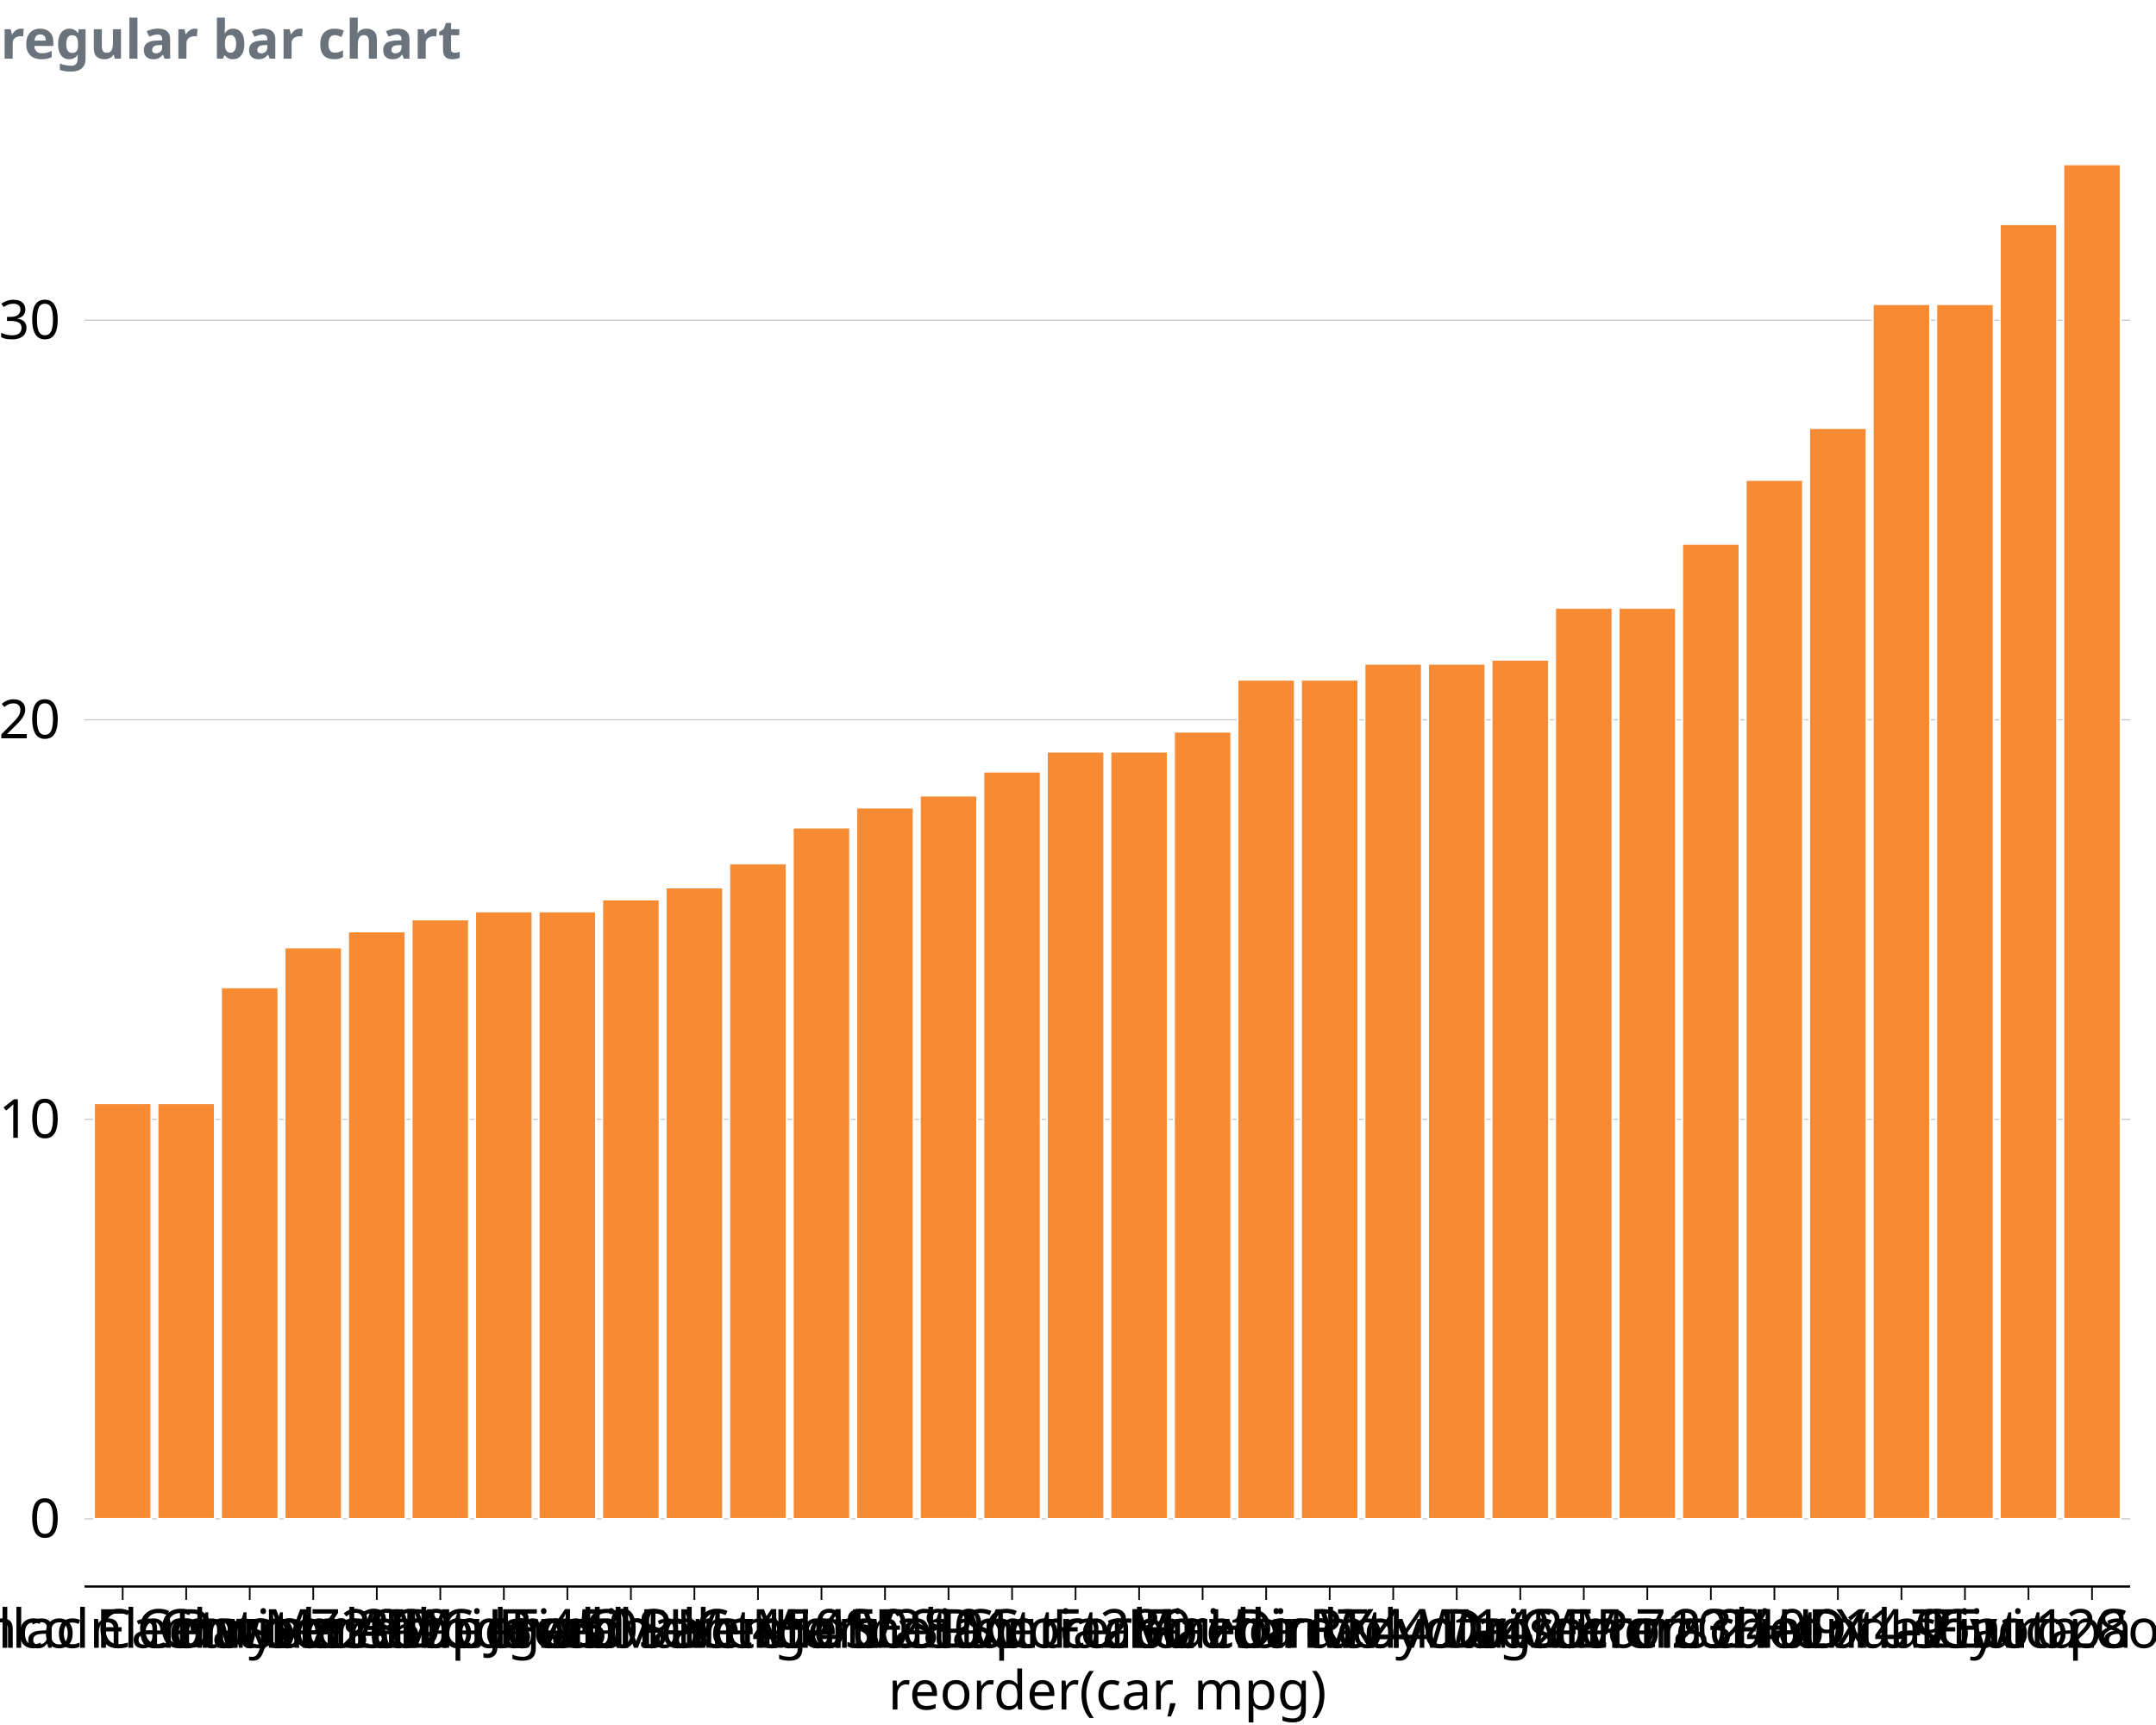
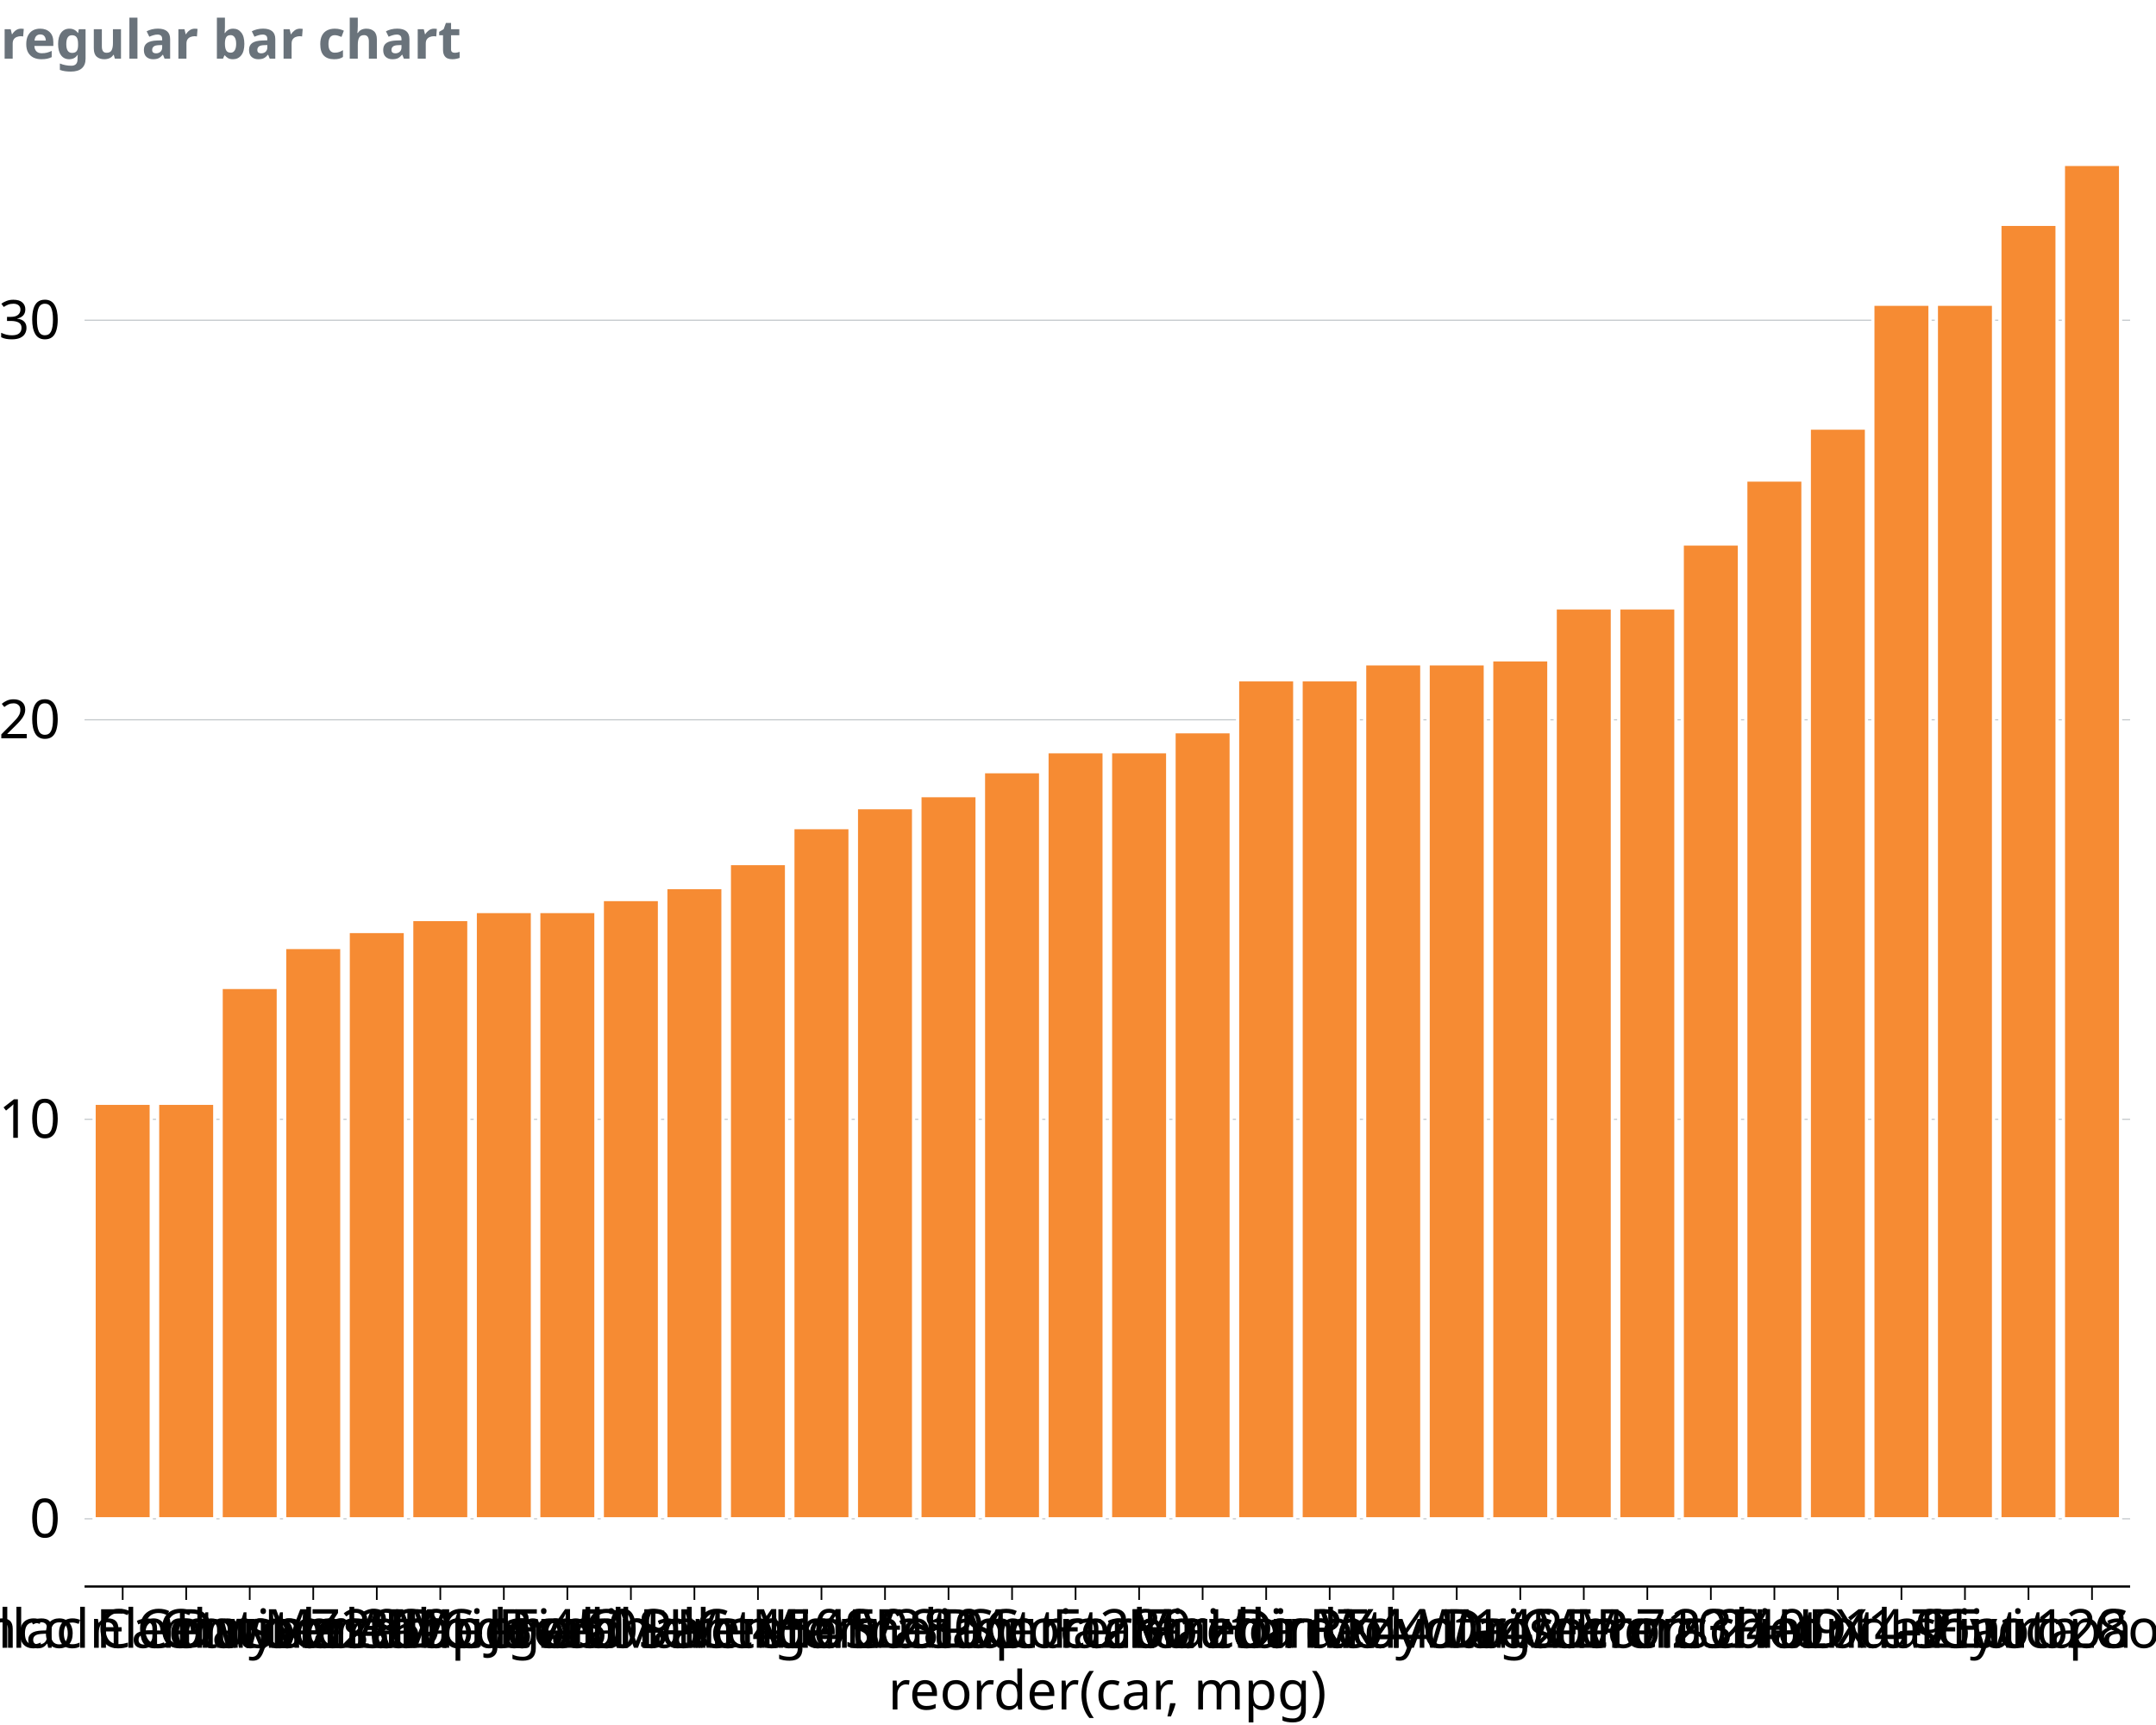
<svg xmlns="http://www.w3.org/2000/svg" class="svglite" data-engine-version="2.0" width="720.00pt" height="576.00pt" viewBox="0 0 720.00 576.00">
  <defs>
    <style type="text/css">
    .svglite line, .svglite polyline, .svglite polygon, .svglite path, .svglite rect, .svglite circle {
      fill: none;
      stroke: #000000;
      stroke-linecap: round;
      stroke-linejoin: round;
      stroke-miterlimit: 10.00;
    }
  </style>
  </defs>
  <rect width="100%" height="100%" style="stroke: none; fill: #FFFFFF;" />
  <defs>
    <clipPath id="cpMC4wMHw3MjAuMDB8MC4wMHw1NzYuMDA=">
      <rect x="0.00" y="0.00" width="720.00" height="576.00" />
    </clipPath>
  </defs>
  <g clip-path="url(#cpMC4wMHw3MjAuMDB8MC4wMHw1NzYuMDA=)">
    <rect x="0.00" y="0.00" width="720.00" height="576.00" style="stroke-width: 0.75; stroke: none; fill: #FFFFFF;" />
  </g>
  <defs>
    <clipPath id="cpMjguMjR8NzExLjM2fDMyLjI5fDUyOS43Ng==">
      <rect x="28.24" y="32.29" width="683.12" height="497.47" />
    </clipPath>
  </defs>
  <g clip-path="url(#cpMjguMjR8NzExLjM2fDMyLjI5fDUyOS43Ng==)">
    <rect x="28.24" y="32.29" width="683.12" height="497.47" style="stroke-width: 0.75; stroke: none; fill: #FFFFFF;" />
    <polyline points="28.24,507.15 711.36,507.15 " style="stroke-width: 0.38; stroke: #C3C7CB; stroke-linecap: butt;" />
    <polyline points="28.24,373.74 711.36,373.74 " style="stroke-width: 0.38; stroke: #C3C7CB; stroke-linecap: butt;" />
    <polyline points="28.24,240.34 711.36,240.34 " style="stroke-width: 0.38; stroke: #C3C7CB; stroke-linecap: butt;" />
    <polyline points="28.24,106.93 711.36,106.93 " style="stroke-width: 0.38; stroke: #C3C7CB; stroke-linecap: butt;" />
-     <rect x="413.29" y="227.00" width="19.09" height="280.15" style="stroke-width: 0.56; stroke: #FFFFFF; stroke-linecap: square; stroke-linejoin: miter; fill: #F68B33;" />
-     <rect x="434.50" y="227.00" width="19.09" height="280.15" style="stroke-width: 0.56; stroke: #FFFFFF; stroke-linecap: square; stroke-linejoin: miter; fill: #F68B33;" />
-     <rect x="519.36" y="202.98" width="19.09" height="304.16" style="stroke-width: 0.56; stroke: #FFFFFF; stroke-linecap: square; stroke-linejoin: miter; fill: #F68B33;" />
-     <rect x="455.72" y="221.66" width="19.09" height="285.49" style="stroke-width: 0.56; stroke: #FFFFFF; stroke-linecap: square; stroke-linejoin: miter; fill: #F68B33;" />
-     <rect x="328.43" y="257.68" width="19.09" height="249.47" style="stroke-width: 0.56; stroke: #FFFFFF; stroke-linecap: square; stroke-linejoin: miter; fill: #F68B33;" />
-     <rect x="307.21" y="265.68" width="19.09" height="241.46" style="stroke-width: 0.56; stroke: #FFFFFF; stroke-linecap: square; stroke-linejoin: miter; fill: #F68B33;" />
-     <rect x="95.06" y="316.38" width="19.09" height="190.77" style="stroke-width: 0.56; stroke: #FFFFFF; stroke-linecap: square; stroke-linejoin: miter; fill: #F68B33;" />
-     <rect x="561.79" y="181.64" width="19.09" height="325.51" style="stroke-width: 0.56; stroke: #FFFFFF; stroke-linecap: square; stroke-linejoin: miter; fill: #F68B33;" />
-     <rect x="540.58" y="202.98" width="19.09" height="304.16" style="stroke-width: 0.56; stroke: #FFFFFF; stroke-linecap: square; stroke-linejoin: miter; fill: #F68B33;" />
-     <rect x="349.64" y="251.01" width="19.09" height="256.14" style="stroke-width: 0.56; stroke: #FFFFFF; stroke-linecap: square; stroke-linejoin: miter; fill: #F68B33;" />
-     <rect x="286.00" y="269.69" width="19.09" height="237.46" style="stroke-width: 0.56; stroke: #FFFFFF; stroke-linecap: square; stroke-linejoin: miter; fill: #F68B33;" />
-     <rect x="243.57" y="288.36" width="19.09" height="218.78" style="stroke-width: 0.56; stroke: #FFFFFF; stroke-linecap: square; stroke-linejoin: miter; fill: #F68B33;" />
-     <rect x="264.78" y="276.36" width="19.09" height="230.79" style="stroke-width: 0.56; stroke: #FFFFFF; stroke-linecap: square; stroke-linejoin: miter; fill: #F68B33;" />
-     <rect x="179.92" y="304.37" width="19.09" height="202.78" style="stroke-width: 0.56; stroke: #FFFFFF; stroke-linecap: square; stroke-linejoin: miter; fill: #F68B33;" />
-     <rect x="31.42" y="368.40" width="19.09" height="138.74" style="stroke-width: 0.56; stroke: #FFFFFF; stroke-linecap: square; stroke-linejoin: miter; fill: #F68B33;" />
-     <rect x="52.63" y="368.40" width="19.09" height="138.74" style="stroke-width: 0.56; stroke: #FFFFFF; stroke-linecap: square; stroke-linejoin: miter; fill: #F68B33;" />
-     <rect x="116.28" y="311.04" width="19.09" height="196.11" style="stroke-width: 0.56; stroke: #FFFFFF; stroke-linecap: square; stroke-linejoin: miter; fill: #F68B33;" />
-     <rect x="667.87" y="74.91" width="19.09" height="432.23" style="stroke-width: 0.56; stroke: #FFFFFF; stroke-linecap: square; stroke-linejoin: miter; fill: #F68B33;" />
-     <rect x="625.44" y="101.59" width="19.09" height="405.55" style="stroke-width: 0.56; stroke: #FFFFFF; stroke-linecap: square; stroke-linejoin: miter; fill: #F68B33;" />
-     <rect x="689.08" y="54.90" width="19.09" height="452.24" style="stroke-width: 0.56; stroke: #FFFFFF; stroke-linecap: square; stroke-linejoin: miter; fill: #F68B33;" />
-     <rect x="498.15" y="220.33" width="19.09" height="286.82" style="stroke-width: 0.56; stroke: #FFFFFF; stroke-linecap: square; stroke-linejoin: miter; fill: #F68B33;" />
-     <rect x="201.14" y="300.37" width="19.09" height="206.78" style="stroke-width: 0.56; stroke: #FFFFFF; stroke-linecap: square; stroke-linejoin: miter; fill: #F68B33;" />
-     <rect x="158.71" y="304.37" width="19.09" height="202.78" style="stroke-width: 0.56; stroke: #FFFFFF; stroke-linecap: square; stroke-linejoin: miter; fill: #F68B33;" />
-     <rect x="73.85" y="329.72" width="19.09" height="177.43" style="stroke-width: 0.56; stroke: #FFFFFF; stroke-linecap: square; stroke-linejoin: miter; fill: #F68B33;" />
-     <rect x="370.86" y="251.01" width="19.09" height="256.14" style="stroke-width: 0.56; stroke: #FFFFFF; stroke-linecap: square; stroke-linejoin: miter; fill: #F68B33;" />
-     <rect x="604.22" y="142.95" width="19.09" height="364.20" style="stroke-width: 0.56; stroke: #FFFFFF; stroke-linecap: square; stroke-linejoin: miter; fill: #F68B33;" />
-     <rect x="583.01" y="160.29" width="19.09" height="346.85" style="stroke-width: 0.56; stroke: #FFFFFF; stroke-linecap: square; stroke-linejoin: miter; fill: #F68B33;" />
-     <rect x="646.65" y="101.59" width="19.09" height="405.55" style="stroke-width: 0.56; stroke: #FFFFFF; stroke-linecap: square; stroke-linejoin: miter; fill: #F68B33;" />
-     <rect x="222.35" y="296.37" width="19.09" height="210.78" style="stroke-width: 0.56; stroke: #FFFFFF; stroke-linecap: square; stroke-linejoin: miter; fill: #F68B33;" />
-     <rect x="392.07" y="244.34" width="19.09" height="262.81" style="stroke-width: 0.56; stroke: #FFFFFF; stroke-linecap: square; stroke-linejoin: miter; fill: #F68B33;" />
-     <rect x="137.49" y="307.04" width="19.09" height="200.11" style="stroke-width: 0.56; stroke: #FFFFFF; stroke-linecap: square; stroke-linejoin: miter; fill: #F68B33;" />
-     <rect x="476.93" y="221.66" width="19.09" height="285.49" style="stroke-width: 0.56; stroke: #FFFFFF; stroke-linecap: square; stroke-linejoin: miter; fill: #F68B33;" />
+     <rect x="413.29" y="227.00" width="19.09" height="280.15" style="stroke-width: 1.07; stroke: #FFFFFF; stroke-linecap: butt; stroke-linejoin: miter; fill: #F68B33;" />
+     <rect x="434.50" y="227.00" width="19.09" height="280.15" style="stroke-width: 1.07; stroke: #FFFFFF; stroke-linecap: butt; stroke-linejoin: miter; fill: #F68B33;" />
+     <rect x="519.36" y="202.98" width="19.09" height="304.16" style="stroke-width: 1.07; stroke: #FFFFFF; stroke-linecap: butt; stroke-linejoin: miter; fill: #F68B33;" />
+     <rect x="455.72" y="221.66" width="19.09" height="285.49" style="stroke-width: 1.07; stroke: #FFFFFF; stroke-linecap: butt; stroke-linejoin: miter; fill: #F68B33;" />
+     <rect x="328.43" y="257.68" width="19.09" height="249.47" style="stroke-width: 1.07; stroke: #FFFFFF; stroke-linecap: butt; stroke-linejoin: miter; fill: #F68B33;" />
+     <rect x="307.21" y="265.68" width="19.09" height="241.46" style="stroke-width: 1.07; stroke: #FFFFFF; stroke-linecap: butt; stroke-linejoin: miter; fill: #F68B33;" />
+     <rect x="95.06" y="316.38" width="19.09" height="190.77" style="stroke-width: 1.07; stroke: #FFFFFF; stroke-linecap: butt; stroke-linejoin: miter; fill: #F68B33;" />
+     <rect x="561.79" y="181.64" width="19.09" height="325.51" style="stroke-width: 1.07; stroke: #FFFFFF; stroke-linecap: butt; stroke-linejoin: miter; fill: #F68B33;" />
+     <rect x="540.58" y="202.98" width="19.09" height="304.16" style="stroke-width: 1.07; stroke: #FFFFFF; stroke-linecap: butt; stroke-linejoin: miter; fill: #F68B33;" />
+     <rect x="349.64" y="251.01" width="19.09" height="256.14" style="stroke-width: 1.07; stroke: #FFFFFF; stroke-linecap: butt; stroke-linejoin: miter; fill: #F68B33;" />
+     <rect x="286.00" y="269.69" width="19.09" height="237.46" style="stroke-width: 1.07; stroke: #FFFFFF; stroke-linecap: butt; stroke-linejoin: miter; fill: #F68B33;" />
+     <rect x="243.57" y="288.36" width="19.09" height="218.78" style="stroke-width: 1.07; stroke: #FFFFFF; stroke-linecap: butt; stroke-linejoin: miter; fill: #F68B33;" />
+     <rect x="264.78" y="276.36" width="19.09" height="230.79" style="stroke-width: 1.07; stroke: #FFFFFF; stroke-linecap: butt; stroke-linejoin: miter; fill: #F68B33;" />
+     <rect x="179.92" y="304.37" width="19.09" height="202.78" style="stroke-width: 1.07; stroke: #FFFFFF; stroke-linecap: butt; stroke-linejoin: miter; fill: #F68B33;" />
+     <rect x="31.42" y="368.40" width="19.09" height="138.74" style="stroke-width: 1.07; stroke: #FFFFFF; stroke-linecap: butt; stroke-linejoin: miter; fill: #F68B33;" />
+     <rect x="52.63" y="368.40" width="19.09" height="138.74" style="stroke-width: 1.07; stroke: #FFFFFF; stroke-linecap: butt; stroke-linejoin: miter; fill: #F68B33;" />
+     <rect x="116.28" y="311.04" width="19.09" height="196.11" style="stroke-width: 1.07; stroke: #FFFFFF; stroke-linecap: butt; stroke-linejoin: miter; fill: #F68B33;" />
+     <rect x="667.87" y="74.91" width="19.09" height="432.23" style="stroke-width: 1.07; stroke: #FFFFFF; stroke-linecap: butt; stroke-linejoin: miter; fill: #F68B33;" />
+     <rect x="625.44" y="101.59" width="19.09" height="405.55" style="stroke-width: 1.07; stroke: #FFFFFF; stroke-linecap: butt; stroke-linejoin: miter; fill: #F68B33;" />
+     <rect x="689.08" y="54.90" width="19.09" height="452.24" style="stroke-width: 1.07; stroke: #FFFFFF; stroke-linecap: butt; stroke-linejoin: miter; fill: #F68B33;" />
+     <rect x="498.15" y="220.33" width="19.09" height="286.82" style="stroke-width: 1.07; stroke: #FFFFFF; stroke-linecap: butt; stroke-linejoin: miter; fill: #F68B33;" />
+     <rect x="201.14" y="300.37" width="19.09" height="206.78" style="stroke-width: 1.07; stroke: #FFFFFF; stroke-linecap: butt; stroke-linejoin: miter; fill: #F68B33;" />
+     <rect x="158.71" y="304.37" width="19.09" height="202.78" style="stroke-width: 1.07; stroke: #FFFFFF; stroke-linecap: butt; stroke-linejoin: miter; fill: #F68B33;" />
+     <rect x="73.85" y="329.72" width="19.09" height="177.43" style="stroke-width: 1.07; stroke: #FFFFFF; stroke-linecap: butt; stroke-linejoin: miter; fill: #F68B33;" />
+     <rect x="370.86" y="251.01" width="19.09" height="256.14" style="stroke-width: 1.07; stroke: #FFFFFF; stroke-linecap: butt; stroke-linejoin: miter; fill: #F68B33;" />
+     <rect x="604.22" y="142.95" width="19.09" height="364.20" style="stroke-width: 1.07; stroke: #FFFFFF; stroke-linecap: butt; stroke-linejoin: miter; fill: #F68B33;" />
+     <rect x="583.01" y="160.29" width="19.09" height="346.85" style="stroke-width: 1.07; stroke: #FFFFFF; stroke-linecap: butt; stroke-linejoin: miter; fill: #F68B33;" />
+     <rect x="646.65" y="101.59" width="19.09" height="405.55" style="stroke-width: 1.07; stroke: #FFFFFF; stroke-linecap: butt; stroke-linejoin: miter; fill: #F68B33;" />
+     <rect x="222.35" y="296.37" width="19.09" height="210.78" style="stroke-width: 1.07; stroke: #FFFFFF; stroke-linecap: butt; stroke-linejoin: miter; fill: #F68B33;" />
+     <rect x="392.07" y="244.34" width="19.09" height="262.81" style="stroke-width: 1.07; stroke: #FFFFFF; stroke-linecap: butt; stroke-linejoin: miter; fill: #F68B33;" />
+     <rect x="137.49" y="307.04" width="19.09" height="200.11" style="stroke-width: 1.07; stroke: #FFFFFF; stroke-linecap: butt; stroke-linejoin: miter; fill: #F68B33;" />
+     <rect x="476.93" y="221.66" width="19.09" height="285.49" style="stroke-width: 1.07; stroke: #FFFFFF; stroke-linecap: butt; stroke-linejoin: miter; fill: #F68B33;" />
  </g>
  <g clip-path="url(#cpMC4wMHw3MjAuMDB8MC4wMHw1NzYuMDA=)">
    <text x="20.17" y="513.34" text-anchor="end" style="font-size: 18.00px; font-family: sans;" textLength="10.01px" lengthAdjust="spacingAndGlyphs">0</text>
    <text x="20.17" y="379.93" text-anchor="end" style="font-size: 18.00px; font-family: sans;" textLength="20.02px" lengthAdjust="spacingAndGlyphs">10</text>
    <text x="20.17" y="246.53" text-anchor="end" style="font-size: 18.00px; font-family: sans;" textLength="20.02px" lengthAdjust="spacingAndGlyphs">20</text>
    <text x="20.17" y="113.12" text-anchor="end" style="font-size: 18.00px; font-family: sans;" textLength="20.02px" lengthAdjust="spacingAndGlyphs">30</text>
    <polyline points="28.24,529.76 711.36,529.76 " style="stroke-width: 0.75; stroke-linecap: butt;" />
    <polyline points="40.97,534.24 40.97,529.76 " style="stroke-width: 0.56; stroke-linecap: butt;" />
    <polyline points="62.18,534.24 62.18,529.76 " style="stroke-width: 0.56; stroke-linecap: butt;" />
    <polyline points="83.40,534.24 83.40,529.76 " style="stroke-width: 0.56; stroke-linecap: butt;" />
    <polyline points="104.61,534.24 104.61,529.76 " style="stroke-width: 0.56; stroke-linecap: butt;" />
    <polyline points="125.83,534.24 125.83,529.76 " style="stroke-width: 0.56; stroke-linecap: butt;" />
    <polyline points="147.04,534.24 147.04,529.76 " style="stroke-width: 0.56; stroke-linecap: butt;" />
    <polyline points="168.26,534.24 168.26,529.76 " style="stroke-width: 0.56; stroke-linecap: butt;" />
    <polyline points="189.47,534.24 189.47,529.76 " style="stroke-width: 0.56; stroke-linecap: butt;" />
    <polyline points="210.69,534.24 210.69,529.76 " style="stroke-width: 0.56; stroke-linecap: butt;" />
    <polyline points="231.90,534.24 231.90,529.76 " style="stroke-width: 0.56; stroke-linecap: butt;" />
    <polyline points="253.12,534.24 253.12,529.76 " style="stroke-width: 0.56; stroke-linecap: butt;" />
    <polyline points="274.33,534.24 274.33,529.76 " style="stroke-width: 0.56; stroke-linecap: butt;" />
    <polyline points="295.55,534.24 295.55,529.76 " style="stroke-width: 0.56; stroke-linecap: butt;" />
    <polyline points="316.76,534.24 316.76,529.76 " style="stroke-width: 0.56; stroke-linecap: butt;" />
    <polyline points="337.98,534.24 337.98,529.76 " style="stroke-width: 0.56; stroke-linecap: butt;" />
    <polyline points="359.19,534.24 359.19,529.76 " style="stroke-width: 0.56; stroke-linecap: butt;" />
    <polyline points="380.41,534.24 380.41,529.76 " style="stroke-width: 0.56; stroke-linecap: butt;" />
    <polyline points="401.62,534.24 401.62,529.76 " style="stroke-width: 0.56; stroke-linecap: butt;" />
    <polyline points="422.84,534.24 422.84,529.76 " style="stroke-width: 0.56; stroke-linecap: butt;" />
    <polyline points="444.05,534.24 444.05,529.76 " style="stroke-width: 0.56; stroke-linecap: butt;" />
    <polyline points="465.27,534.24 465.27,529.76 " style="stroke-width: 0.56; stroke-linecap: butt;" />
    <polyline points="486.48,534.24 486.48,529.76 " style="stroke-width: 0.56; stroke-linecap: butt;" />
    <polyline points="507.70,534.24 507.70,529.76 " style="stroke-width: 0.56; stroke-linecap: butt;" />
    <polyline points="528.91,534.24 528.91,529.76 " style="stroke-width: 0.56; stroke-linecap: butt;" />
    <polyline points="550.13,534.24 550.13,529.76 " style="stroke-width: 0.56; stroke-linecap: butt;" />
    <polyline points="571.34,534.24 571.34,529.76 " style="stroke-width: 0.56; stroke-linecap: butt;" />
    <polyline points="592.56,534.24 592.56,529.76 " style="stroke-width: 0.56; stroke-linecap: butt;" />
    <polyline points="613.77,534.24 613.77,529.76 " style="stroke-width: 0.56; stroke-linecap: butt;" />
    <polyline points="634.99,534.24 634.99,529.76 " style="stroke-width: 0.56; stroke-linecap: butt;" />
    <polyline points="656.20,534.24 656.20,529.76 " style="stroke-width: 0.56; stroke-linecap: butt;" />
    <polyline points="677.42,534.24 677.42,529.76 " style="stroke-width: 0.56; stroke-linecap: butt;" />
    <polyline points="698.63,534.24 698.63,529.76 " style="stroke-width: 0.56; stroke-linecap: butt;" />
    <text x="40.97" y="550.22" text-anchor="middle" style="font-size: 18.00px; font-family: sans;" textLength="152.09px" lengthAdjust="spacingAndGlyphs">Cadillac Fleetwood</text>
    <text x="62.18" y="550.22" text-anchor="middle" style="font-size: 18.00px; font-family: sans;" textLength="153.11px" lengthAdjust="spacingAndGlyphs">Lincoln Continental</text>
    <text x="83.40" y="550.22" text-anchor="middle" style="font-size: 18.00px; font-family: sans;" textLength="100.05px" lengthAdjust="spacingAndGlyphs">Camaro Z28</text>
    <text x="104.61" y="550.22" text-anchor="middle" style="font-size: 18.00px; font-family: sans;" textLength="88.06px" lengthAdjust="spacingAndGlyphs">Duster 360</text>
    <text x="125.83" y="550.22" text-anchor="middle" style="font-size: 18.00px; font-family: sans;" textLength="136.05px" lengthAdjust="spacingAndGlyphs">Chrysler Imperial</text>
    <text x="147.04" y="550.22" text-anchor="middle" style="font-size: 18.00px; font-family: sans;" textLength="112.06px" lengthAdjust="spacingAndGlyphs">Maserati Bora</text>
    <text x="168.26" y="550.22" text-anchor="middle" style="font-size: 18.00px; font-family: sans;" textLength="101.06px" lengthAdjust="spacingAndGlyphs">AMC Javelin</text>
    <text x="189.47" y="550.22" text-anchor="middle" style="font-size: 18.00px; font-family: sans;" textLength="110.07px" lengthAdjust="spacingAndGlyphs">Merc 450SLC</text>
    <text x="210.69" y="550.22" text-anchor="middle" style="font-size: 18.00px; font-family: sans;" textLength="145.11px" lengthAdjust="spacingAndGlyphs">Dodge Challenger</text>
    <text x="231.90" y="550.22" text-anchor="middle" style="font-size: 18.00px; font-family: sans;" textLength="120.07px" lengthAdjust="spacingAndGlyphs">Ford Pantera L</text>
    <text x="253.12" y="550.22" text-anchor="middle" style="font-size: 18.00px; font-family: sans;" textLength="99.07px" lengthAdjust="spacingAndGlyphs">Merc 450SE</text>
    <text x="274.33" y="550.22" text-anchor="middle" style="font-size: 18.00px; font-family: sans;" textLength="97.07px" lengthAdjust="spacingAndGlyphs">Merc 450SL</text>
    <text x="295.55" y="550.22" text-anchor="middle" style="font-size: 18.00px; font-family: sans;" textLength="88.05px" lengthAdjust="spacingAndGlyphs">Merc 280C</text>
    <text x="316.76" y="550.22" text-anchor="middle" style="font-size: 18.00px; font-family: sans;" textLength="55.04px" lengthAdjust="spacingAndGlyphs">Valiant</text>
    <text x="337.98" y="550.22" text-anchor="middle" style="font-size: 18.00px; font-family: sans;" textLength="147.11px" lengthAdjust="spacingAndGlyphs">Hornet Sportabout</text>
    <text x="359.19" y="550.22" text-anchor="middle" style="font-size: 18.00px; font-family: sans;" textLength="75.05px" lengthAdjust="spacingAndGlyphs">Merc 280</text>
    <text x="380.41" y="550.22" text-anchor="middle" style="font-size: 18.00px; font-family: sans;" textLength="126.06px" lengthAdjust="spacingAndGlyphs">Pontiac Firebird</text>
    <text x="401.62" y="550.22" text-anchor="middle" style="font-size: 18.00px; font-family: sans;" textLength="95.02px" lengthAdjust="spacingAndGlyphs">Ferrari Dino</text>
    <text x="422.84" y="550.22" text-anchor="middle" style="font-size: 18.00px; font-family: sans;" textLength="94.07px" lengthAdjust="spacingAndGlyphs">Mazda RX4</text>
    <text x="444.05" y="550.22" text-anchor="middle" style="font-size: 18.00px; font-family: sans;" textLength="136.08px" lengthAdjust="spacingAndGlyphs">Mazda RX4 Wag</text>
    <text x="465.27" y="550.22" text-anchor="middle" style="font-size: 18.00px; font-family: sans;" textLength="116.06px" lengthAdjust="spacingAndGlyphs">Hornet 4 Drive</text>
    <text x="486.48" y="550.22" text-anchor="middle" style="font-size: 18.00px; font-family: sans;" textLength="92.08px" lengthAdjust="spacingAndGlyphs">Volvo 142E</text>
    <text x="507.70" y="550.22" text-anchor="middle" style="font-size: 18.00px; font-family: sans;" textLength="119.08px" lengthAdjust="spacingAndGlyphs">Toyota Corona</text>
    <text x="528.91" y="550.22" text-anchor="middle" style="font-size: 18.00px; font-family: sans;" textLength="92.08px" lengthAdjust="spacingAndGlyphs">Datsun 710</text>
    <text x="550.13" y="550.22" text-anchor="middle" style="font-size: 18.00px; font-family: sans;" textLength="75.05px" lengthAdjust="spacingAndGlyphs">Merc 230</text>
    <text x="571.34" y="550.22" text-anchor="middle" style="font-size: 18.00px; font-family: sans;" textLength="88.05px" lengthAdjust="spacingAndGlyphs">Merc 240D</text>
    <text x="592.56" y="550.22" text-anchor="middle" style="font-size: 18.00px; font-family: sans;" textLength="117.09px" lengthAdjust="spacingAndGlyphs">Porsche 914-2</text>
    <text x="613.77" y="550.22" text-anchor="middle" style="font-size: 18.00px; font-family: sans;" textLength="73.03px" lengthAdjust="spacingAndGlyphs">Fiat X1-9</text>
    <text x="634.99" y="550.22" text-anchor="middle" style="font-size: 18.00px; font-family: sans;" textLength="97.06px" lengthAdjust="spacingAndGlyphs">Honda Civic</text>
    <text x="656.20" y="550.22" text-anchor="middle" style="font-size: 18.00px; font-family: sans;" textLength="107.09px" lengthAdjust="spacingAndGlyphs">Lotus Europa</text>
    <text x="677.42" y="550.22" text-anchor="middle" style="font-size: 18.00px; font-family: sans;" textLength="65.04px" lengthAdjust="spacingAndGlyphs">Fiat 128</text>
    <text x="698.63" y="550.22" text-anchor="middle" style="font-size: 18.00px; font-family: sans;" textLength="117.06px" lengthAdjust="spacingAndGlyphs">Toyota Corolla</text>
    <text x="369.80" y="570.82" text-anchor="middle" style="font-size: 18.00px; font-family: sans;" textLength="140.05px" lengthAdjust="spacingAndGlyphs">reorder(car, mpg)</text>
    <text x="0.14" y="19.59" style="font-size: 18.00px; font-weight: bold; fill: #6A737B; font-family: sans;" textLength="132.07px" lengthAdjust="spacingAndGlyphs">regular bar chart</text>
  </g>
</svg>
